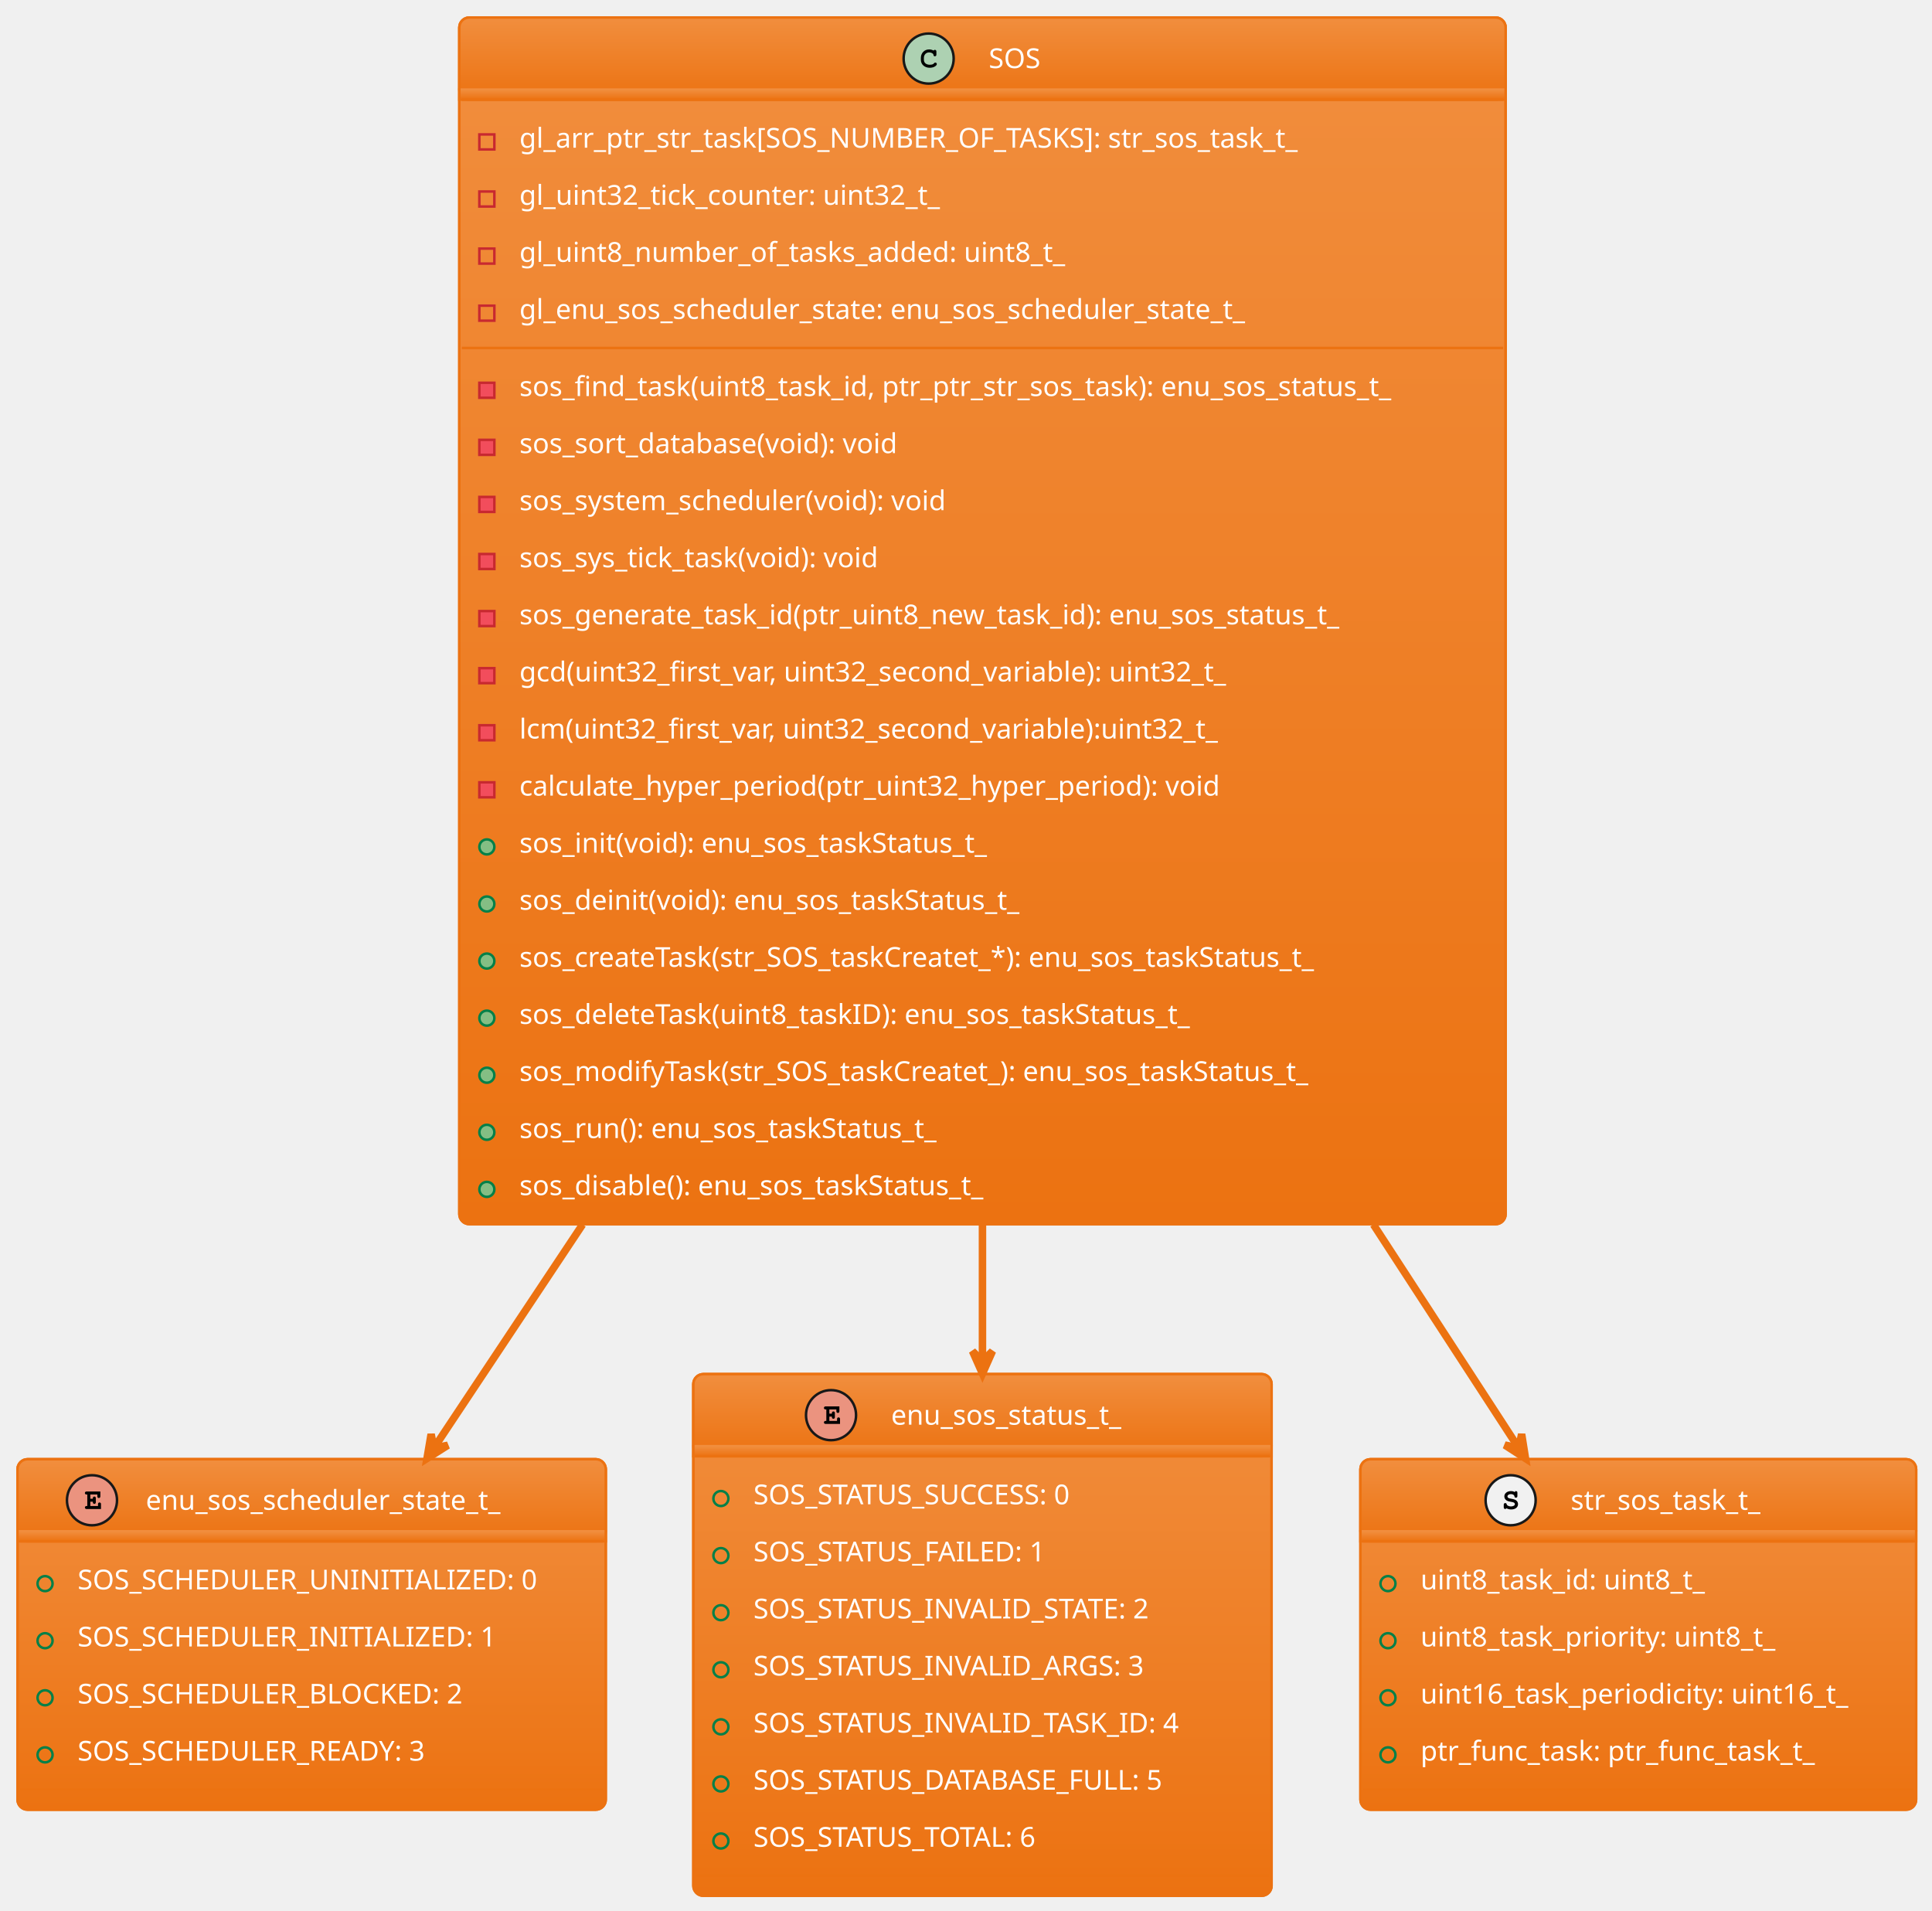
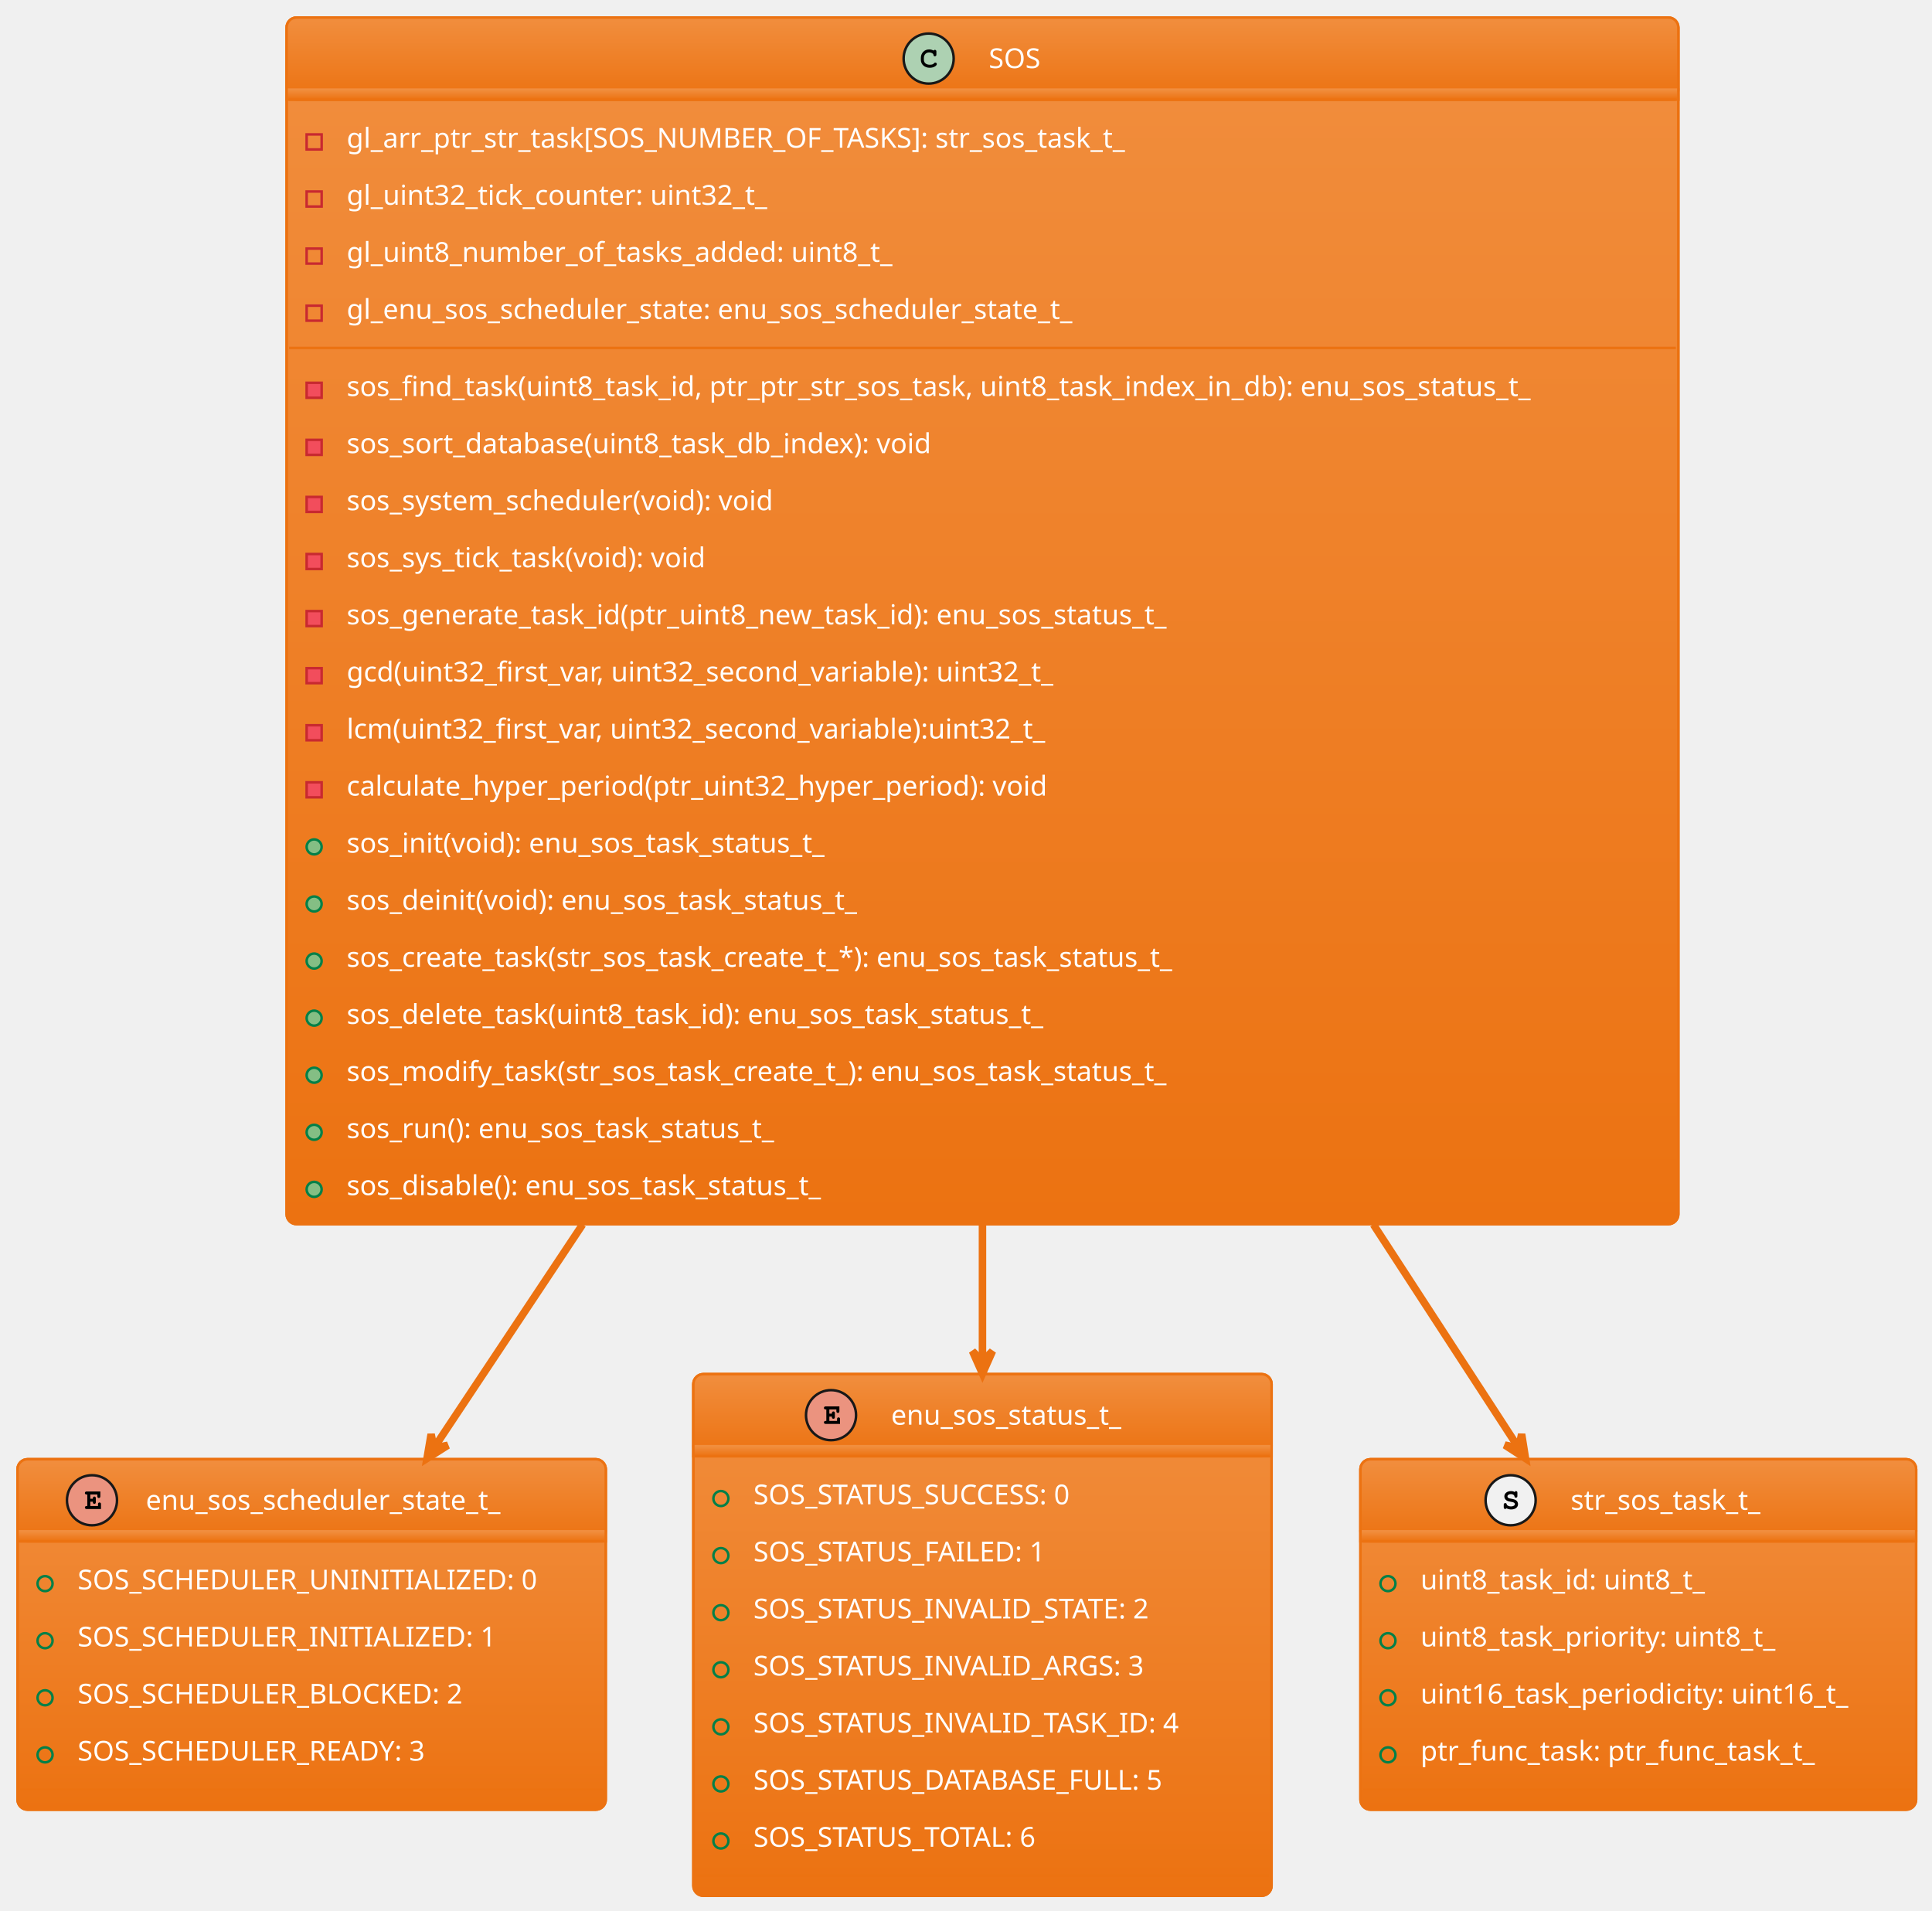
<svg xmlns="http://www.w3.org/2000/svg" contentStyleType="text/css" height="795.833px" preserveAspectRatio="none" style="width:804px;height:795px;" version="1.1" viewBox="0 0 804 795" width="804.167px" zoomAndPan="magnify">
  <defs>
-     <linearGradient id="g15uoc5p5cohgd0" x1="50%" x2="50%" y1="0%" y2="100%">
+     <linearGradient id="g9wwkuywes2no0" x1="50%" x2="50%" y1="0%" y2="100%">
      <stop offset="0%" stop-color="#F18E3E" />
      <stop offset="100%" stop-color="#EC7211" />
    </linearGradient>
  </defs>
  <g>
    <g id="elem_SOS">
-       <rect codeLine="4" fill="url(#g15uoc5p5cohgd0)" height="502.181" id="SOS" rx="4.167" ry="4.167" style="stroke:#EC7211;stroke-width:1.042;" width="435.417" x="191.146" y="7.292" />
-       <rect fill="url(#g15uoc5p5cohgd0)" height="34.172" rx="4.167" ry="4.167" style="stroke:url(#g15uoc5p5cohgd0);stroke-width:1.042;" width="435.417" x="191.146" y="7.292" />
-       <rect fill="url(#g15uoc5p5cohgd0)" height="4.167" style="stroke:url(#g15uoc5p5cohgd0);stroke-width:1.042;" width="435.417" x="191.146" y="37.297" />
-       <rect codeLine="4" fill="none" height="502.181" id="SOS" rx="4.167" ry="4.167" style="stroke:#EC7211;stroke-width:1.042;" width="435.417" x="191.146" y="7.292" />
+       <rect codeLine="4" fill="url(#g9wwkuywes2no0)" height="502.181" id="SOS" rx="4.167" ry="4.167" style="stroke:#EC7211;stroke-width:1.042;" width="579.167" x="119.271" y="7.292" />
+       <rect fill="url(#g9wwkuywes2no0)" height="34.172" rx="4.167" ry="4.167" style="stroke:url(#g9wwkuywes2no0);stroke-width:1.042;" width="579.167" x="119.271" y="7.292" />
+       <rect fill="url(#g9wwkuywes2no0)" height="4.167" style="stroke:url(#g9wwkuywes2no0);stroke-width:1.042;" width="579.167" x="119.271" y="37.297" />
+       <rect codeLine="4" fill="none" height="502.181" id="SOS" rx="4.167" ry="4.167" style="stroke:#EC7211;stroke-width:1.042;" width="579.167" x="119.271" y="7.292" />
      <ellipse cx="386.458" cy="24.377" fill="#ADD1B2" rx="10.417" ry="10.417" style="stroke:#181818;stroke-width:1.042;" />
      <path d="M388.395,20.992 C387.712,20.666 387.272,20.569 386.621,20.569 C384.7,20.569 383.219,22.082 383.219,24.084 L383.219,24.915 C383.219,26.819 384.782,28.202 386.898,28.202 C387.793,28.202 388.656,27.974 389.193,27.567 C389.632,27.275 389.86,26.949 389.86,26.656 C389.86,26.331 389.567,26.038 389.241,26.038 C389.079,26.038 388.932,26.103 388.786,26.233 C388.444,26.591 388.444,26.591 388.314,26.656 C388.005,26.851 387.5,26.949 386.93,26.949 C385.433,26.949 384.473,26.135 384.473,24.882 L384.473,24.084 C384.473,22.766 385.4,21.806 386.67,21.806 C387.093,21.806 387.549,21.92 387.891,22.115 C388.249,22.31 388.379,22.473 388.444,22.766 C388.493,23.075 388.509,23.157 388.607,23.254 C388.704,23.368 388.884,23.433 389.046,23.433 C389.258,23.433 389.437,23.336 389.567,23.173 C389.648,23.059 389.681,22.929 389.681,22.603 L389.681,21.562 C389.681,21.252 389.665,21.155 389.583,21.041 C389.469,20.846 389.274,20.732 389.046,20.732 C388.835,20.732 388.688,20.813 388.525,21.041 L388.395,20.992 Z " fill="#000000" />
      <text fill="#FFFFFF" font-family="Verdana" font-size="11.458" lengthAdjust="spacing" textLength="26.042" x="411.458" y="28.344">SOS</text>
-       <line style="stroke:#EC7211;stroke-width:1.042;" x1="192.188" x2="625.521" y1="41.463" y2="41.463" />
-       <rect fill="none" height="6.25" style="stroke:#C82930;stroke-width:1.042;" width="6.25" x="199.479" y="55.945" />
-       <text fill="#FFFFFF" font-family="Verdana" font-size="11.458" lengthAdjust="spacing" textLength="357.292" x="216.146" y="61.474">gl_arr_ptr_str_task[SOS_NUMBER_OF_TASKS]: str_sos_task_t_</text>
-       <rect fill="none" height="6.25" style="stroke:#C82930;stroke-width:1.042;" width="6.25" x="199.479" y="79.7" />
-       <text fill="#FFFFFF" font-family="Verdana" font-size="11.458" lengthAdjust="spacing" textLength="190.625" x="216.146" y="85.229">gl_uint32_tick_counter: uint32_t_</text>
-       <rect fill="none" height="6.25" style="stroke:#C82930;stroke-width:1.042;" width="6.25" x="199.479" y="103.455" />
-       <text fill="#FFFFFF" font-family="Verdana" font-size="11.458" lengthAdjust="spacing" textLength="248.958" x="216.146" y="108.984">gl_uint8_number_of_tasks_added: uint8_t_</text>
-       <rect fill="none" height="6.25" style="stroke:#C82930;stroke-width:1.042;" width="6.25" x="199.479" y="127.21" />
-       <text fill="#FFFFFF" font-family="Verdana" font-size="11.458" lengthAdjust="spacing" textLength="340.625" x="216.146" y="132.739">gl_enu_sos_scheduler_state: enu_sos_scheduler_state_t_</text>
-       <line style="stroke:#EC7211;stroke-width:1.042;" x1="192.188" x2="625.521" y1="144.816" y2="144.816" />
-       <rect fill="#F24D5C" height="6.25" style="stroke:#C82930;stroke-width:1.042;" width="6.25" x="199.479" y="159.298" />
-       <text fill="#FFFFFF" font-family="Verdana" font-size="11.458" lengthAdjust="spacing" textLength="398.958" x="216.146" y="164.827">sos_find_task(uint8_task_id, ptr_ptr_str_sos_task): enu_sos_status_t_</text>
-       <rect fill="#F24D5C" height="6.25" style="stroke:#C82930;stroke-width:1.042;" width="6.25" x="199.479" y="183.053" />
-       <text fill="#FFFFFF" font-family="Verdana" font-size="11.458" lengthAdjust="spacing" textLength="175" x="216.146" y="188.582">sos_sort_database(void): void</text>
-       <rect fill="#F24D5C" height="6.25" style="stroke:#C82930;stroke-width:1.042;" width="6.25" x="199.479" y="206.808" />
-       <text fill="#FFFFFF" font-family="Verdana" font-size="11.458" lengthAdjust="spacing" textLength="200" x="216.146" y="212.337">sos_system_scheduler(void): void</text>
-       <rect fill="#F24D5C" height="6.25" style="stroke:#C82930;stroke-width:1.042;" width="6.25" x="199.479" y="230.562" />
-       <text fill="#FFFFFF" font-family="Verdana" font-size="11.458" lengthAdjust="spacing" textLength="167.708" x="216.146" y="236.092">sos_sys_tick_task(void): void</text>
-       <rect fill="#F24D5C" height="6.25" style="stroke:#C82930;stroke-width:1.042;" width="6.25" x="199.479" y="254.317" />
-       <text fill="#FFFFFF" font-family="Verdana" font-size="11.458" lengthAdjust="spacing" textLength="380.208" x="216.146" y="259.846">sos_generate_task_id(ptr_uint8_new_task_id): enu_sos_status_t_</text>
-       <rect fill="#F24D5C" height="6.25" style="stroke:#C82930;stroke-width:1.042;" width="6.25" x="199.479" y="278.072" />
-       <text fill="#FFFFFF" font-family="Verdana" font-size="11.458" lengthAdjust="spacing" textLength="326.042" x="216.146" y="283.601">gcd(uint32_first_var, uint32_second_variable): uint32_t_</text>
-       <rect fill="#F24D5C" height="6.25" style="stroke:#C82930;stroke-width:1.042;" width="6.25" x="199.479" y="301.827" />
-       <text fill="#FFFFFF" font-family="Verdana" font-size="11.458" lengthAdjust="spacing" textLength="321.875" x="216.146" y="307.356">lcm(uint32_first_var, uint32_second_variable):uint32_t_</text>
-       <rect fill="#F24D5C" height="6.25" style="stroke:#C82930;stroke-width:1.042;" width="6.25" x="199.479" y="325.582" />
-       <text fill="#FFFFFF" font-family="Verdana" font-size="11.458" lengthAdjust="spacing" textLength="320.833" x="216.146" y="331.111">calculate_hyper_period(ptr_uint32_hyper_period): void</text>
-       <ellipse cx="202.604" cy="352.462" fill="#84BE84" rx="3.125" ry="3.125" style="stroke:#038048;stroke-width:1.042;" />
-       <text fill="#FFFFFF" font-family="Verdana" font-size="11.458" lengthAdjust="spacing" textLength="217.708" x="216.146" y="354.866">sos_init(void): enu_sos_taskStatus_t_</text>
-       <ellipse cx="202.604" cy="376.217" fill="#84BE84" rx="3.125" ry="3.125" style="stroke:#038048;stroke-width:1.042;" />
-       <text fill="#FFFFFF" font-family="Verdana" font-size="11.458" lengthAdjust="spacing" textLength="233.333" x="216.146" y="378.621">sos_deinit(void): enu_sos_taskStatus_t_</text>
-       <ellipse cx="202.604" cy="399.971" fill="#84BE84" rx="3.125" ry="3.125" style="stroke:#038048;stroke-width:1.042;" />
-       <text fill="#FFFFFF" font-family="Verdana" font-size="11.458" lengthAdjust="spacing" textLength="375" x="216.146" y="402.376">sos_createTask(str_SOS_taskCreatet_*): enu_sos_taskStatus_t_</text>
-       <ellipse cx="202.604" cy="423.726" fill="#84BE84" rx="3.125" ry="3.125" style="stroke:#038048;stroke-width:1.042;" />
-       <text fill="#FFFFFF" font-family="Verdana" font-size="11.458" lengthAdjust="spacing" textLength="313.542" x="216.146" y="426.131">sos_deleteTask(uint8_taskID): enu_sos_taskStatus_t_</text>
-       <ellipse cx="202.604" cy="447.481" fill="#84BE84" rx="3.125" ry="3.125" style="stroke:#038048;stroke-width:1.042;" />
-       <text fill="#FFFFFF" font-family="Verdana" font-size="11.458" lengthAdjust="spacing" textLength="370.833" x="216.146" y="449.886">sos_modifyTask(str_SOS_taskCreatet_): enu_sos_taskStatus_t_</text>
-       <ellipse cx="202.604" cy="471.236" fill="#84BE84" rx="3.125" ry="3.125" style="stroke:#038048;stroke-width:1.042;" />
-       <text fill="#FFFFFF" font-family="Verdana" font-size="11.458" lengthAdjust="spacing" textLength="193.75" x="216.146" y="473.64">sos_run(): enu_sos_taskStatus_t_</text>
-       <ellipse cx="202.604" cy="494.991" fill="#84BE84" rx="3.125" ry="3.125" style="stroke:#038048;stroke-width:1.042;" />
-       <text fill="#FFFFFF" font-family="Verdana" font-size="11.458" lengthAdjust="spacing" textLength="217.708" x="216.146" y="497.395">sos_disable(): enu_sos_taskStatus_t_</text>
+       <line style="stroke:#EC7211;stroke-width:1.042;" x1="120.312" x2="697.396" y1="41.463" y2="41.463" />
+       <rect fill="none" height="6.25" style="stroke:#C82930;stroke-width:1.042;" width="6.25" x="127.604" y="55.945" />
+       <text fill="#FFFFFF" font-family="Verdana" font-size="11.458" lengthAdjust="spacing" textLength="357.292" x="144.271" y="61.474">gl_arr_ptr_str_task[SOS_NUMBER_OF_TASKS]: str_sos_task_t_</text>
+       <rect fill="none" height="6.25" style="stroke:#C82930;stroke-width:1.042;" width="6.25" x="127.604" y="79.7" />
+       <text fill="#FFFFFF" font-family="Verdana" font-size="11.458" lengthAdjust="spacing" textLength="190.625" x="144.271" y="85.229">gl_uint32_tick_counter: uint32_t_</text>
+       <rect fill="none" height="6.25" style="stroke:#C82930;stroke-width:1.042;" width="6.25" x="127.604" y="103.455" />
+       <text fill="#FFFFFF" font-family="Verdana" font-size="11.458" lengthAdjust="spacing" textLength="248.958" x="144.271" y="108.984">gl_uint8_number_of_tasks_added: uint8_t_</text>
+       <rect fill="none" height="6.25" style="stroke:#C82930;stroke-width:1.042;" width="6.25" x="127.604" y="127.21" />
+       <text fill="#FFFFFF" font-family="Verdana" font-size="11.458" lengthAdjust="spacing" textLength="340.625" x="144.271" y="132.739">gl_enu_sos_scheduler_state: enu_sos_scheduler_state_t_</text>
+       <line style="stroke:#EC7211;stroke-width:1.042;" x1="120.312" x2="697.396" y1="144.816" y2="144.816" />
+       <rect fill="#F24D5C" height="6.25" style="stroke:#C82930;stroke-width:1.042;" width="6.25" x="127.604" y="159.298" />
+       <text fill="#FFFFFF" font-family="Verdana" font-size="11.458" lengthAdjust="spacing" textLength="542.708" x="144.271" y="164.827">sos_find_task(uint8_task_id, ptr_ptr_str_sos_task, uint8_task_index_in_db): enu_sos_status_t_</text>
+       <rect fill="#F24D5C" height="6.25" style="stroke:#C82930;stroke-width:1.042;" width="6.25" x="127.604" y="183.053" />
+       <text fill="#FFFFFF" font-family="Verdana" font-size="11.458" lengthAdjust="spacing" textLength="269.792" x="144.271" y="188.582">sos_sort_database(uint8_task_db_index): void</text>
+       <rect fill="#F24D5C" height="6.25" style="stroke:#C82930;stroke-width:1.042;" width="6.25" x="127.604" y="206.808" />
+       <text fill="#FFFFFF" font-family="Verdana" font-size="11.458" lengthAdjust="spacing" textLength="200" x="144.271" y="212.337">sos_system_scheduler(void): void</text>
+       <rect fill="#F24D5C" height="6.25" style="stroke:#C82930;stroke-width:1.042;" width="6.25" x="127.604" y="230.562" />
+       <text fill="#FFFFFF" font-family="Verdana" font-size="11.458" lengthAdjust="spacing" textLength="167.708" x="144.271" y="236.092">sos_sys_tick_task(void): void</text>
+       <rect fill="#F24D5C" height="6.25" style="stroke:#C82930;stroke-width:1.042;" width="6.25" x="127.604" y="254.317" />
+       <text fill="#FFFFFF" font-family="Verdana" font-size="11.458" lengthAdjust="spacing" textLength="380.208" x="144.271" y="259.846">sos_generate_task_id(ptr_uint8_new_task_id): enu_sos_status_t_</text>
+       <rect fill="#F24D5C" height="6.25" style="stroke:#C82930;stroke-width:1.042;" width="6.25" x="127.604" y="278.072" />
+       <text fill="#FFFFFF" font-family="Verdana" font-size="11.458" lengthAdjust="spacing" textLength="326.042" x="144.271" y="283.601">gcd(uint32_first_var, uint32_second_variable): uint32_t_</text>
+       <rect fill="#F24D5C" height="6.25" style="stroke:#C82930;stroke-width:1.042;" width="6.25" x="127.604" y="301.827" />
+       <text fill="#FFFFFF" font-family="Verdana" font-size="11.458" lengthAdjust="spacing" textLength="321.875" x="144.271" y="307.356">lcm(uint32_first_var, uint32_second_variable):uint32_t_</text>
+       <rect fill="#F24D5C" height="6.25" style="stroke:#C82930;stroke-width:1.042;" width="6.25" x="127.604" y="325.582" />
+       <text fill="#FFFFFF" font-family="Verdana" font-size="11.458" lengthAdjust="spacing" textLength="320.833" x="144.271" y="331.111">calculate_hyper_period(ptr_uint32_hyper_period): void</text>
+       <ellipse cx="130.729" cy="352.462" fill="#84BE84" rx="3.125" ry="3.125" style="stroke:#038048;stroke-width:1.042;" />
+       <text fill="#FFFFFF" font-family="Verdana" font-size="11.458" lengthAdjust="spacing" textLength="221.875" x="144.271" y="354.866">sos_init(void): enu_sos_task_status_t_</text>
+       <ellipse cx="130.729" cy="376.217" fill="#84BE84" rx="3.125" ry="3.125" style="stroke:#038048;stroke-width:1.042;" />
+       <text fill="#FFFFFF" font-family="Verdana" font-size="11.458" lengthAdjust="spacing" textLength="237.5" x="144.271" y="378.621">sos_deinit(void): enu_sos_task_status_t_</text>
+       <ellipse cx="130.729" cy="399.971" fill="#84BE84" rx="3.125" ry="3.125" style="stroke:#038048;stroke-width:1.042;" />
+       <text fill="#FFFFFF" font-family="Verdana" font-size="11.458" lengthAdjust="spacing" textLength="386.458" x="144.271" y="402.376">sos_create_task(str_sos_task_create_t_*): enu_sos_task_status_t_</text>
+       <ellipse cx="130.729" cy="423.726" fill="#84BE84" rx="3.125" ry="3.125" style="stroke:#038048;stroke-width:1.042;" />
+       <text fill="#FFFFFF" font-family="Verdana" font-size="11.458" lengthAdjust="spacing" textLength="325" x="144.271" y="426.131">sos_delete_task(uint8_task_id): enu_sos_task_status_t_</text>
+       <ellipse cx="130.729" cy="447.481" fill="#84BE84" rx="3.125" ry="3.125" style="stroke:#038048;stroke-width:1.042;" />
+       <text fill="#FFFFFF" font-family="Verdana" font-size="11.458" lengthAdjust="spacing" textLength="382.292" x="144.271" y="449.886">sos_modify_task(str_sos_task_create_t_): enu_sos_task_status_t_</text>
+       <ellipse cx="130.729" cy="471.236" fill="#84BE84" rx="3.125" ry="3.125" style="stroke:#038048;stroke-width:1.042;" />
+       <text fill="#FFFFFF" font-family="Verdana" font-size="11.458" lengthAdjust="spacing" textLength="197.917" x="144.271" y="473.64">sos_run(): enu_sos_task_status_t_</text>
+       <ellipse cx="130.729" cy="494.991" fill="#84BE84" rx="3.125" ry="3.125" style="stroke:#038048;stroke-width:1.042;" />
+       <text fill="#FFFFFF" font-family="Verdana" font-size="11.458" lengthAdjust="spacing" textLength="221.875" x="144.271" y="497.395">sos_disable(): enu_sos_task_status_t_</text>
    </g>
    <g id="elem_enu_sos_scheduler_state_t_">
-       <rect codeLine="26" fill="url(#g15uoc5p5cohgd0)" height="145.858" id="enu_sos_scheduler_state_t_" rx="4.167" ry="4.167" style="stroke:#EC7211;stroke-width:1.042;" width="244.792" x="7.292" y="607.292" />
-       <rect fill="url(#g15uoc5p5cohgd0)" height="34.172" rx="4.167" ry="4.167" style="stroke:url(#g15uoc5p5cohgd0);stroke-width:1.042;" width="244.792" x="7.292" y="607.292" />
-       <rect fill="url(#g15uoc5p5cohgd0)" height="4.167" style="stroke:url(#g15uoc5p5cohgd0);stroke-width:1.042;" width="244.792" x="7.292" y="637.297" />
+       <rect codeLine="26" fill="url(#g9wwkuywes2no0)" height="145.858" id="enu_sos_scheduler_state_t_" rx="4.167" ry="4.167" style="stroke:#EC7211;stroke-width:1.042;" width="244.792" x="7.292" y="607.292" />
+       <rect fill="url(#g9wwkuywes2no0)" height="34.172" rx="4.167" ry="4.167" style="stroke:url(#g9wwkuywes2no0);stroke-width:1.042;" width="244.792" x="7.292" y="607.292" />
+       <rect fill="url(#g9wwkuywes2no0)" height="4.167" style="stroke:url(#g9wwkuywes2no0);stroke-width:1.042;" width="244.792" x="7.292" y="637.297" />
      <rect codeLine="26" fill="none" height="145.858" id="enu_sos_scheduler_state_t_" rx="4.167" ry="4.167" style="stroke:#EC7211;stroke-width:1.042;" width="244.792" x="7.292" y="607.292" />
      <ellipse cx="38.281" cy="624.377" fill="#EB937F" rx="10.417" ry="10.417" style="stroke:#181818;stroke-width:1.042;" />
      <path d="M37.581,624.98 L38.639,624.98 L38.639,625.077 C38.639,625.37 38.672,625.484 38.737,625.598 C38.851,625.793 39.062,625.891 39.274,625.891 C39.453,625.891 39.648,625.793 39.762,625.631 C39.86,625.517 39.876,625.403 39.876,625.077 L39.876,623.661 C39.876,623.547 39.876,623.515 39.876,623.401 C39.811,623.043 39.6,622.831 39.258,622.831 C39.062,622.831 38.883,622.929 38.753,623.092 C38.672,623.206 38.639,623.319 38.639,623.661 L38.639,623.743 L37.581,623.743 L37.581,621.985 L40.511,621.985 L40.511,622.603 C40.511,622.913 40.527,623.043 40.592,623.14 C40.723,623.336 40.918,623.45 41.13,623.45 C41.325,623.45 41.52,623.352 41.65,623.189 C41.732,623.059 41.764,622.961 41.764,622.603 L41.764,620.732 L36.149,620.732 C35.824,620.732 35.726,620.748 35.612,620.829 C35.433,620.943 35.319,621.155 35.319,621.366 C35.319,621.562 35.417,621.741 35.579,621.871 C35.693,621.969 35.824,621.985 36.149,621.985 L36.328,621.985 L36.328,626.77 L36.149,626.77 C35.84,626.77 35.726,626.786 35.612,626.868 C35.433,626.982 35.319,627.193 35.319,627.405 C35.319,627.6 35.417,627.779 35.579,627.893 C35.677,627.991 35.856,628.023 36.149,628.023 L42.025,628.023 L42.025,626.119 C42.025,625.81 42.008,625.696 41.943,625.582 C41.813,625.403 41.618,625.289 41.406,625.289 C41.211,625.289 41.016,625.37 40.902,625.549 C40.804,625.679 40.788,625.777 40.788,626.119 L40.788,626.77 L37.581,626.77 L37.581,624.98 Z " fill="#000000" />
      <text fill="#FFFFFF" font-family="Verdana" font-size="11.458" lengthAdjust="spacing" textLength="166.667" x="60.677" y="628.344">enu_sos_scheduler_state_t_</text>
      <line style="stroke:#EC7211;stroke-width:1.042;" x1="8.333" x2="251.042" y1="641.463" y2="641.463" />
      <ellipse cx="18.75" cy="659.07" fill="none" rx="3.125" ry="3.125" style="stroke:#038048;stroke-width:1.042;" />
      <text fill="#FFFFFF" font-family="Verdana" font-size="11.458" lengthAdjust="spacing" textLength="208.333" x="32.292" y="661.474">SOS_SCHEDULER_UNINITIALIZED: 0</text>
      <ellipse cx="18.75" cy="682.825" fill="none" rx="3.125" ry="3.125" style="stroke:#038048;stroke-width:1.042;" />
      <text fill="#FFFFFF" font-family="Verdana" font-size="11.458" lengthAdjust="spacing" textLength="191.667" x="32.292" y="685.229">SOS_SCHEDULER_INITIALIZED: 1</text>
      <ellipse cx="18.75" cy="706.58" fill="none" rx="3.125" ry="3.125" style="stroke:#038048;stroke-width:1.042;" />
      <text fill="#FFFFFF" font-family="Verdana" font-size="11.458" lengthAdjust="spacing" textLength="180.208" x="32.292" y="708.984">SOS_SCHEDULER_BLOCKED: 2</text>
      <ellipse cx="18.75" cy="730.335" fill="none" rx="3.125" ry="3.125" style="stroke:#038048;stroke-width:1.042;" />
      <text fill="#FFFFFF" font-family="Verdana" font-size="11.458" lengthAdjust="spacing" textLength="163.542" x="32.292" y="732.739">SOS_SCHEDULER_READY: 3</text>
      <line style="stroke:#EC7211;stroke-width:1.042;" x1="8.333" x2="251.042" y1="744.816" y2="744.816" />
    </g>
    <g id="elem_enu_sos_status_t_">
-       <rect codeLine="33" fill="url(#g15uoc5p5cohgd0)" height="217.122" id="enu_sos_status_t_" rx="4.167" ry="4.167" style="stroke:#EC7211;stroke-width:1.042;" width="240.625" x="288.542" y="571.875" />
-       <rect fill="url(#g15uoc5p5cohgd0)" height="34.172" rx="4.167" ry="4.167" style="stroke:url(#g15uoc5p5cohgd0);stroke-width:1.042;" width="240.625" x="288.542" y="571.875" />
-       <rect fill="url(#g15uoc5p5cohgd0)" height="4.167" style="stroke:url(#g15uoc5p5cohgd0);stroke-width:1.042;" width="240.625" x="288.542" y="601.88" />
+       <rect codeLine="33" fill="url(#g9wwkuywes2no0)" height="217.122" id="enu_sos_status_t_" rx="4.167" ry="4.167" style="stroke:#EC7211;stroke-width:1.042;" width="240.625" x="288.542" y="571.875" />
+       <rect fill="url(#g9wwkuywes2no0)" height="34.172" rx="4.167" ry="4.167" style="stroke:url(#g9wwkuywes2no0);stroke-width:1.042;" width="240.625" x="288.542" y="571.875" />
+       <rect fill="url(#g9wwkuywes2no0)" height="4.167" style="stroke:url(#g9wwkuywes2no0);stroke-width:1.042;" width="240.625" x="288.542" y="601.88" />
      <rect codeLine="33" fill="none" height="217.122" id="enu_sos_status_t_" rx="4.167" ry="4.167" style="stroke:#EC7211;stroke-width:1.042;" width="240.625" x="288.542" y="571.875" />
      <ellipse cx="345.833" cy="588.961" fill="#EB937F" rx="10.417" ry="10.417" style="stroke:#181818;stroke-width:1.042;" />
      <path d="M345.134,589.563 L346.191,589.563 L346.191,589.661 C346.191,589.954 346.224,590.067 346.289,590.182 C346.403,590.377 346.615,590.474 346.826,590.474 C347.005,590.474 347.2,590.377 347.315,590.214 C347.412,590.1 347.428,589.986 347.428,589.661 L347.428,588.245 C347.428,588.131 347.428,588.098 347.428,587.984 C347.363,587.626 347.152,587.415 346.81,587.415 C346.615,587.415 346.435,587.512 346.305,587.675 C346.224,587.789 346.191,587.903 346.191,588.245 L346.191,588.326 L345.134,588.326 L345.134,586.568 L348.063,586.568 L348.063,587.187 C348.063,587.496 348.079,587.626 348.144,587.724 C348.275,587.919 348.47,588.033 348.682,588.033 C348.877,588.033 349.072,587.935 349.202,587.773 C349.284,587.642 349.316,587.545 349.316,587.187 L349.316,585.315 L343.701,585.315 C343.376,585.315 343.278,585.331 343.164,585.413 C342.985,585.527 342.871,585.738 342.871,585.95 C342.871,586.145 342.969,586.324 343.132,586.454 C343.245,586.552 343.376,586.568 343.701,586.568 L343.88,586.568 L343.88,591.353 L343.701,591.353 C343.392,591.353 343.278,591.37 343.164,591.451 C342.985,591.565 342.871,591.777 342.871,591.988 C342.871,592.183 342.969,592.362 343.132,592.476 C343.229,592.574 343.408,592.607 343.701,592.607 L349.577,592.607 L349.577,590.702 C349.577,590.393 349.56,590.279 349.495,590.165 C349.365,589.986 349.17,589.872 348.958,589.872 C348.763,589.872 348.568,589.954 348.454,590.133 C348.356,590.263 348.34,590.361 348.34,590.702 L348.34,591.353 L345.134,591.353 L345.134,589.563 Z " fill="#000000" />
      <text fill="#FFFFFF" font-family="Verdana" font-size="11.458" lengthAdjust="spacing" textLength="107.292" x="370.833" y="592.928">enu_sos_status_t_</text>
      <line style="stroke:#EC7211;stroke-width:1.042;" x1="289.583" x2="528.125" y1="606.047" y2="606.047" />
      <ellipse cx="300" cy="623.653" fill="none" rx="3.125" ry="3.125" style="stroke:#038048;stroke-width:1.042;" />
      <text fill="#FFFFFF" font-family="Verdana" font-size="11.458" lengthAdjust="spacing" textLength="158.333" x="313.542" y="626.057">SOS_STATUS_SUCCESS: 0</text>
      <ellipse cx="300" cy="647.408" fill="none" rx="3.125" ry="3.125" style="stroke:#038048;stroke-width:1.042;" />
      <text fill="#FFFFFF" font-family="Verdana" font-size="11.458" lengthAdjust="spacing" textLength="141.667" x="313.542" y="649.812">SOS_STATUS_FAILED: 1</text>
      <ellipse cx="300" cy="671.163" fill="none" rx="3.125" ry="3.125" style="stroke:#038048;stroke-width:1.042;" />
      <text fill="#FFFFFF" font-family="Verdana" font-size="11.458" lengthAdjust="spacing" textLength="192.708" x="313.542" y="673.567">SOS_STATUS_INVALID_STATE: 2</text>
      <ellipse cx="300" cy="694.918" fill="none" rx="3.125" ry="3.125" style="stroke:#038048;stroke-width:1.042;" />
      <text fill="#FFFFFF" font-family="Verdana" font-size="11.458" lengthAdjust="spacing" textLength="187.5" x="313.542" y="697.322">SOS_STATUS_INVALID_ARGS: 3</text>
      <ellipse cx="300" cy="718.673" fill="none" rx="3.125" ry="3.125" style="stroke:#038048;stroke-width:1.042;" />
      <text fill="#FFFFFF" font-family="Verdana" font-size="11.458" lengthAdjust="spacing" textLength="204.167" x="313.542" y="721.077">SOS_STATUS_INVALID_TASK_ID: 4</text>
      <ellipse cx="300" cy="742.428" fill="none" rx="3.125" ry="3.125" style="stroke:#038048;stroke-width:1.042;" />
      <text fill="#FFFFFF" font-family="Verdana" font-size="11.458" lengthAdjust="spacing" textLength="200" x="313.542" y="744.832">SOS_STATUS_DATABASE_FULL: 5</text>
      <ellipse cx="300" cy="766.183" fill="none" rx="3.125" ry="3.125" style="stroke:#038048;stroke-width:1.042;" />
      <text fill="#FFFFFF" font-family="Verdana" font-size="11.458" lengthAdjust="spacing" textLength="139.583" x="313.542" y="768.587">SOS_STATUS_TOTAL: 6</text>
      <line style="stroke:#EC7211;stroke-width:1.042;" x1="289.583" x2="528.125" y1="780.664" y2="780.664" />
    </g>
    <g id="elem_str_sos_task_t_">
-       <rect codeLine="43" fill="url(#g15uoc5p5cohgd0)" height="145.858" id="str_sos_task_t_" rx="4.167" ry="4.167" style="stroke:#EC7211;stroke-width:1.042;" width="231.25" x="566.146" y="607.292" />
-       <rect fill="url(#g15uoc5p5cohgd0)" height="34.172" rx="4.167" ry="4.167" style="stroke:url(#g15uoc5p5cohgd0);stroke-width:1.042;" width="231.25" x="566.146" y="607.292" />
-       <rect fill="url(#g15uoc5p5cohgd0)" height="4.167" style="stroke:url(#g15uoc5p5cohgd0);stroke-width:1.042;" width="231.25" x="566.146" y="637.297" />
+       <rect codeLine="43" fill="url(#g9wwkuywes2no0)" height="145.858" id="str_sos_task_t_" rx="4.167" ry="4.167" style="stroke:#EC7211;stroke-width:1.042;" width="231.25" x="566.146" y="607.292" />
+       <rect fill="url(#g9wwkuywes2no0)" height="34.172" rx="4.167" ry="4.167" style="stroke:url(#g9wwkuywes2no0);stroke-width:1.042;" width="231.25" x="566.146" y="607.292" />
+       <rect fill="url(#g9wwkuywes2no0)" height="4.167" style="stroke:url(#g9wwkuywes2no0);stroke-width:1.042;" width="231.25" x="566.146" y="637.297" />
      <rect codeLine="43" fill="none" height="145.858" id="str_sos_task_t_" rx="4.167" ry="4.167" style="stroke:#EC7211;stroke-width:1.042;" width="231.25" x="566.146" y="607.292" />
      <ellipse cx="628.646" cy="624.377" fill="#F1F1F1" rx="10.417" ry="10.417" style="stroke:#181818;stroke-width:1.042;" />
      <path d="M631.462,621.383 C631.462,621.057 631.445,620.96 631.38,620.846 C631.283,620.667 631.055,620.569 630.843,620.569 C630.599,620.569 630.485,620.667 630.355,620.976 C629.932,620.699 629.378,620.569 628.744,620.569 C627.181,620.569 626.025,621.513 626.025,622.766 C626.025,623.482 626.416,624.15 627.051,624.508 C627.458,624.736 627.848,624.866 628.662,624.996 C629.509,625.142 629.72,625.191 629.981,625.338 C630.257,625.484 630.42,625.728 630.42,626.005 C630.42,626.542 629.704,626.949 628.776,626.949 C627.946,626.949 627.165,626.591 627.034,626.135 C626.937,625.793 626.937,625.793 626.856,625.712 C626.741,625.598 626.579,625.533 626.4,625.533 C626.204,625.533 626.009,625.631 625.895,625.793 C625.798,625.907 625.781,626.054 625.781,626.363 L625.781,627.193 C625.781,627.747 625.977,628.007 626.416,628.007 C626.611,628.007 626.693,627.958 626.921,627.714 C627.523,628.04 628.19,628.202 628.857,628.202 C630.583,628.202 631.722,627.323 631.722,626.021 C631.722,625.37 631.494,624.866 630.99,624.459 C630.599,624.15 630.127,623.971 629.037,623.775 C628.092,623.596 628.044,623.58 627.783,623.45 C627.506,623.303 627.327,623.027 627.327,622.766 C627.327,622.229 627.946,621.806 628.744,621.806 C629.509,621.806 630.111,622.148 630.225,622.652 C630.306,623.043 630.306,623.043 630.404,623.14 C630.501,623.254 630.68,623.319 630.843,623.319 C631.038,623.319 631.217,623.222 631.348,623.059 C631.445,622.929 631.462,622.831 631.462,622.489 L631.462,621.383 Z " fill="#000000" />
      <text fill="#FFFFFF" font-family="Verdana" font-size="11.458" lengthAdjust="spacing" textLength="87.5" x="653.646" y="628.344">str_sos_task_t_</text>
      <line style="stroke:#EC7211;stroke-width:1.042;" x1="567.188" x2="796.354" y1="641.463" y2="641.463" />
      <ellipse cx="577.604" cy="659.07" fill="none" rx="3.125" ry="3.125" style="stroke:#038048;stroke-width:1.042;" />
      <text fill="#FFFFFF" font-family="Verdana" font-size="11.458" lengthAdjust="spacing" textLength="129.167" x="591.146" y="661.474">uint8_task_id: uint8_t_</text>
      <ellipse cx="577.604" cy="682.825" fill="none" rx="3.125" ry="3.125" style="stroke:#038048;stroke-width:1.042;" />
      <text fill="#FFFFFF" font-family="Verdana" font-size="11.458" lengthAdjust="spacing" textLength="159.375" x="591.146" y="685.229">uint8_task_priority: uint8_t_</text>
      <ellipse cx="577.604" cy="706.58" fill="none" rx="3.125" ry="3.125" style="stroke:#038048;stroke-width:1.042;" />
      <text fill="#FFFFFF" font-family="Verdana" font-size="11.458" lengthAdjust="spacing" textLength="194.792" x="591.146" y="708.984">uint16_task_periodicity: uint16_t_</text>
      <ellipse cx="577.604" cy="730.335" fill="none" rx="3.125" ry="3.125" style="stroke:#038048;stroke-width:1.042;" />
      <text fill="#FFFFFF" font-family="Verdana" font-size="11.458" lengthAdjust="spacing" textLength="178.125" x="591.146" y="732.739">ptr_func_task: ptr_func_task_t_</text>
      <line style="stroke:#EC7211;stroke-width:1.042;" x1="567.188" x2="796.354" y1="744.816" y2="744.816" />
    </g>
    <g id="link_SOS_enu_sos_status_t_">
      <path codeLine="50" d="M408.854,509.631 C408.854,529.204 408.854,548.29 408.854,566.173 " fill="none" id="SOS-to-enu_sos_status_t_" style="stroke:#EC7211;stroke-width:3.125;" />
      <polygon fill="#EC7211" points="408.854,571.683,413.021,562.308,408.854,566.475,404.688,562.308,408.854,571.683" style="stroke:#EC7211;stroke-width:3.125;" />
    </g>
    <g id="link_SOS_str_sos_task_t_">
      <path codeLine="51" d="M571.552,509.631 C593.35,543.16 614.22,575.261 631.821,602.335 " fill="none" id="SOS-to-str_sos_task_t_" style="stroke:#EC7211;stroke-width:3.125;" />
      <polygon fill="#EC7211" points="634.843,606.983,633.226,596.852,632.004,602.617,626.24,601.394,634.843,606.983" style="stroke:#EC7211;stroke-width:3.125;" />
    </g>
    <g id="link_SOS_enu_sos_scheduler_state_t_">
      <path codeLine="52" d="M242.43,509.631 C220.133,543.16 198.786,575.261 180.781,602.335 " fill="none" id="SOS-to-enu_sos_scheduler_state_t_" style="stroke:#EC7211;stroke-width:3.125;" />
      <polygon fill="#EC7211" points="177.691,606.983,186.352,601.485,180.575,602.647,179.414,596.87,177.691,606.983" style="stroke:#EC7211;stroke-width:3.125;" />
    </g>
  </g>
</svg>
